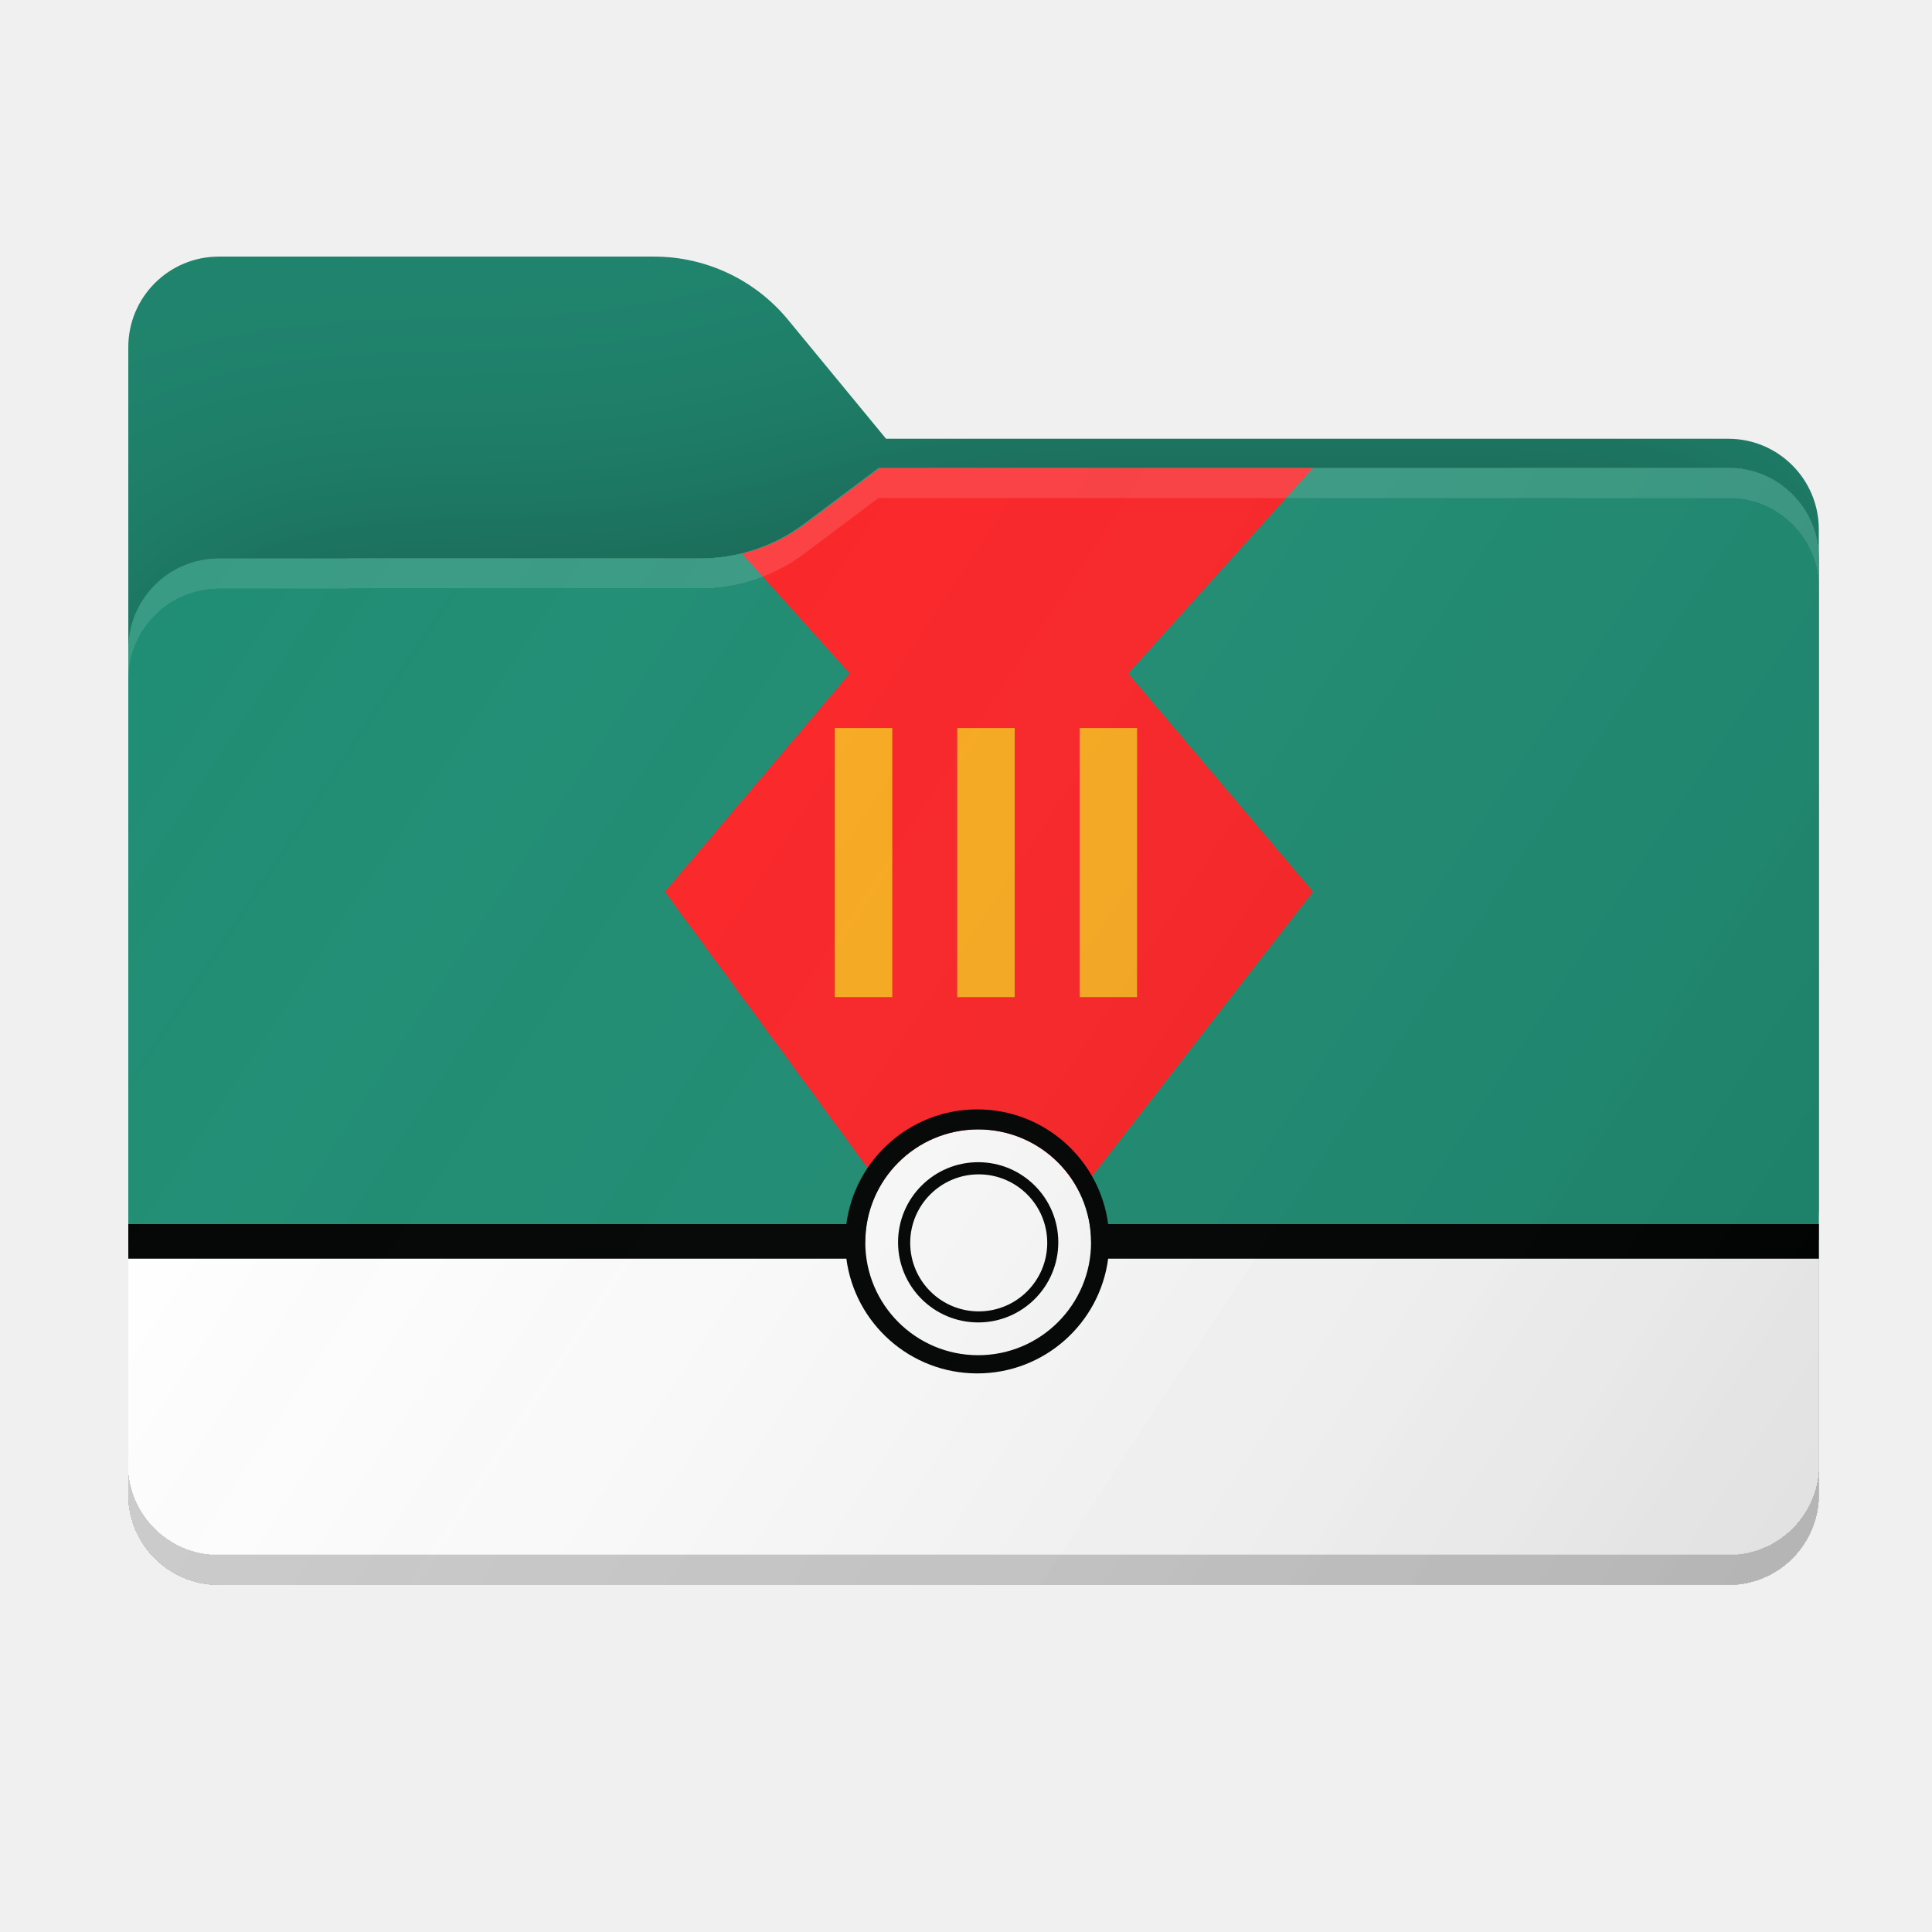
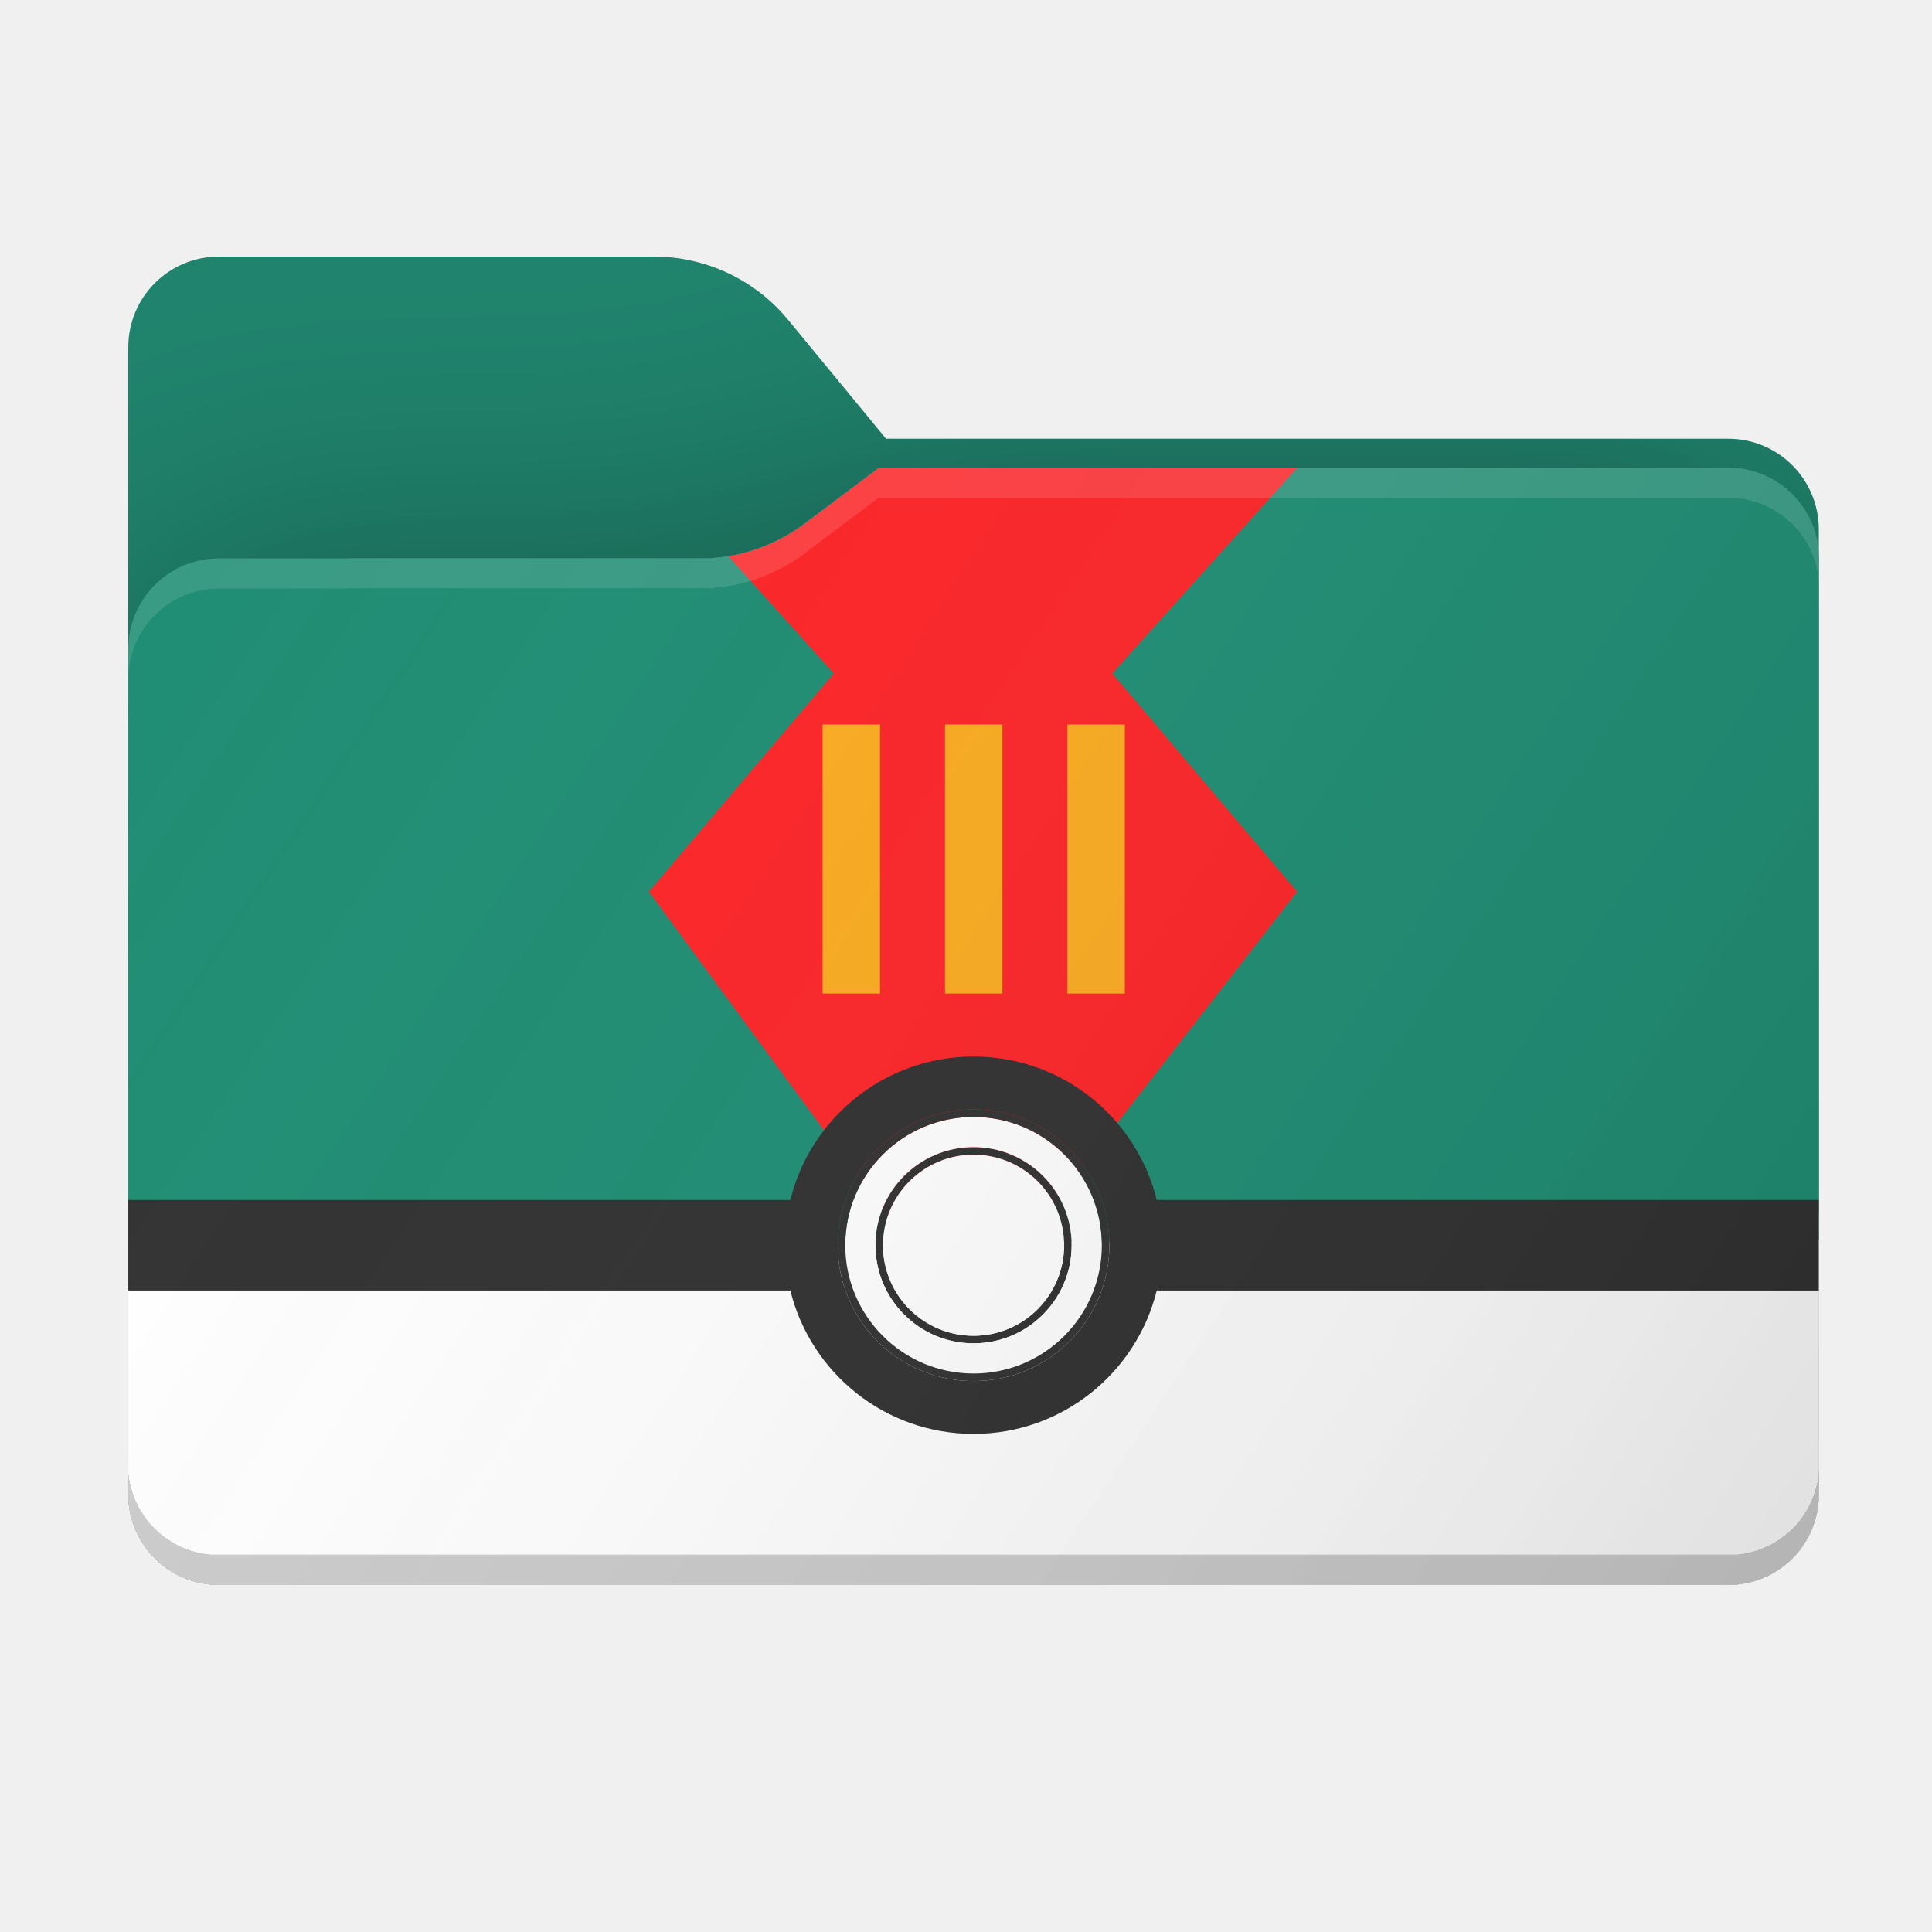
<svg xmlns="http://www.w3.org/2000/svg" width="256" height="256" viewBox="0 0 256 256" fill="none">
  <path fill-rule="evenodd" clip-rule="evenodd" d="M104.425 42.378C100.056 37.073 93.544 34 86.671 34H29C22.373 34 17 39.373 17 46V58.137V68.2V160C17 166.627 22.373 172 29 172H229C235.627 172 241 166.627 241 160V70.137C241 63.51 235.627 58.137 229 58.137H117.404L104.425 42.378Z" fill="#20846D" />
-   <mask id="mask0_1054_28649" style="mask-type:alpha" maskUnits="userSpaceOnUse" x="17" y="34" width="224" height="138">
-     <path fill-rule="evenodd" clip-rule="evenodd" d="M104.425 42.378C100.056 37.073 93.544 34 86.671 34H29C22.373 34 17 39.373 17 46V58.137V68.2V160C17 166.627 22.373 172 29 172H229C235.627 172 241 166.627 241 160V70.137C241 63.51 235.627 58.137 229 58.137H117.404L104.425 42.378Z" fill="url(#paint0_linear_1054_28649)" />
+   <mask id="mask0_1942_33234" style="mask-type:alpha" maskUnits="userSpaceOnUse" x="17" y="34" width="224" height="138">
+     <path fill-rule="evenodd" clip-rule="evenodd" d="M104.425 42.378C100.056 37.073 93.544 34 86.671 34H29C22.373 34 17 39.373 17 46V58.137V68.2V160C17 166.627 22.373 172 29 172H229C235.627 172 241 166.627 241 160V70.137C241 63.51 235.627 58.137 229 58.137H117.404L104.425 42.378Z" fill="url(#paint0_linear_1942_33234)" />
  </mask>
-   <g mask="url(#mask0_1054_28649)">
-     <g style="mix-blend-mode:multiply" filter="url(#filter0_f_1054_28649)">
+   <g mask="url(#mask0_1942_33234)">
+     <g style="mix-blend-mode:multiply" filter="url(#filter0_f_1942_33234)">
      <path fill-rule="evenodd" clip-rule="evenodd" d="M92.789 74C97.764 74 102.605 72.387 106.586 69.402L116.459 62H229C235.627 62 241 67.373 241 74V108V160C241 166.627 235.627 172 229 172H29C22.373 172 17 166.627 17 160L17 108V86C17 79.373 22.373 74 29 74H87H92.789Z" fill="black" fill-opacity="0.3" />
    </g>
  </g>
-   <path fill-rule="evenodd" clip-rule="evenodd" d="M92.789 74C97.764 74 102.605 72.387 106.586 69.402L116.459 62H229C235.627 62 241 67.373 241 74V108V198C241 204.627 235.627 210 229 210H29C22.373 210 17 204.627 17 198L17 108V86C17 79.373 22.373 74 29 74H87H92.789Z" fill="url(#paint1_linear_1054_28649)" />
-   <path fill-rule="evenodd" clip-rule="evenodd" d="M98.328 73.361C101.362 72.63 104.234 71.285 106.76 69.387L116.59 62H174L149.508 89.241L174 118.164L129.816 175L88.114 118.164L112.605 89.241L98.328 73.361Z" fill="#FD2427" />
-   <rect x="110.62" y="96.472" width="7.612" height="35.649" fill="#FBAB20" />
-   <rect x="126.837" y="96.472" width="7.612" height="35.649" fill="#FBAB20" />
-   <rect x="143.054" y="96.472" width="7.612" height="35.649" fill="#FBAB20" />
-   <circle cx="129.613" cy="164.613" r="14.959" fill="#FEFEFE" />
-   <path fill-rule="evenodd" clip-rule="evenodd" d="M129.613 175.229C135.476 175.229 140.229 170.476 140.229 164.613C140.229 158.75 135.476 153.997 129.613 153.997C123.75 153.997 118.997 158.75 118.997 164.613C118.997 170.476 123.75 175.229 129.613 175.229ZM129.686 173.765C134.7 173.765 138.764 169.7 138.764 164.686C138.764 159.672 134.7 155.608 129.686 155.608C124.672 155.608 120.608 159.672 120.608 164.686C120.608 169.7 124.672 173.765 129.686 173.765Z" fill="#000101" />
-   <path fill-rule="evenodd" clip-rule="evenodd" d="M129.492 181.984C138.376 181.984 145.713 175.362 146.836 166.784H241.017V162.2H146.836C145.713 153.623 138.376 147 129.492 147C120.608 147 113.271 153.623 112.149 162.2H17V166.784H112.149C113.271 175.362 120.608 181.984 129.492 181.984ZM129.613 179.572C137.874 179.572 144.572 172.874 144.572 164.613C144.572 156.351 137.874 149.654 129.613 149.654C121.351 149.654 114.654 156.351 114.654 164.613C114.654 172.874 121.351 179.572 129.613 179.572Z" fill="#000101" />
+   <path fill-rule="evenodd" clip-rule="evenodd" d="M92.789 74C97.764 74 102.605 72.387 106.586 69.402L116.459 62H229C235.627 62 241 67.373 241 74V108V198C241 204.627 235.627 210 229 210H29C22.373 210 17 204.627 17 198L17 108V86C17 79.373 22.373 74 29 74H87H92.789Z" fill="url(#paint1_linear_1942_33234)" />
+   <path fill-rule="evenodd" clip-rule="evenodd" d="M96.521 73.702C100.177 73.107 103.655 71.635 106.646 69.387L116.476 62H171.886L147.395 89.241L171.886 118.164L127.702 175L86 118.164L110.492 89.241L96.521 73.702Z" fill="#FD2427" />
+   <rect x="109" y="96" width="7.612" height="35.649" fill="#FBAB20" />
+   <rect x="125.217" y="96" width="7.612" height="35.649" fill="#FBAB20" />
+   <rect x="141.435" y="96" width="7.612" height="35.649" fill="#FBAB20" />
+   <path fill-rule="evenodd" clip-rule="evenodd" d="M153.275 171C150.588 181.908 140.738 190 129 190C117.262 190 107.412 181.908 104.725 171H17V159H104.725C107.412 148.092 117.262 140 129 140C140.738 140 150.588 148.092 153.275 159H241V171H153.275ZM129 183C138.941 183 147 174.941 147 165C147 155.059 138.941 147 129 147C119.059 147 111 155.059 111 165C111 174.941 119.059 183 129 183Z" fill="#303030" />
+   <path fill-rule="evenodd" clip-rule="evenodd" d="M129 178C136.18 178 142 172.18 142 165C142 157.82 136.18 152 129 152C121.82 152 116 157.82 116 165C116 172.18 121.82 178 129 178ZM141 165C141 171.627 135.627 177 129 177C122.373 177 117 171.627 117 165C117 158.373 122.373 153 129 153C135.627 153 141 158.373 141 165Z" fill="#303030" />
+   <path fill-rule="evenodd" clip-rule="evenodd" d="M146 165C146 174.389 138.389 182 129 182C119.611 182 112 174.389 112 165C112 155.611 119.611 148 129 148C138.389 148 146 155.611 146 165ZM142 165C142 172.18 136.18 178 129 178C121.82 178 116 172.18 116 165C116 157.82 121.82 152 129 152C136.18 152 142 157.82 142 165Z" fill="white" />
+   <path d="M129 177C135.627 177 141 171.627 141 165C141 158.373 135.627 153 129 153C122.373 153 117 158.373 117 165C117 171.627 122.373 177 129 177Z" fill="white" />
+   <path fill-rule="evenodd" clip-rule="evenodd" d="M147 165C147 174.941 138.941 183 129 183C119.059 183 111 174.941 111 165C111 155.059 119.059 147 129 147C138.941 147 147 155.059 147 165ZM129 182C138.389 182 146 174.389 146 165C146 155.611 138.389 148 129 148C119.611 148 112 155.611 112 165C112 174.389 119.611 182 129 182Z" fill="#313131" />
  <g opacity="0.8">
-     <g filter="url(#filter1_ii_1054_28649)">
-       <path fill-rule="evenodd" clip-rule="evenodd" d="M92.789 74C97.764 74 102.605 72.387 106.586 69.402L116.459 62H229C235.627 62 241 67.373 241 74V108V198C241 204.627 235.627 210 229 210H29C22.373 210 17 204.627 17 198L17 108V86C17 79.373 22.373 74 29 74H87H92.789Z" fill="url(#paint2_linear_1054_28649)" fill-opacity="0.3" />
+     <g filter="url(#filter1_ii_1942_33234)">
+       <path fill-rule="evenodd" clip-rule="evenodd" d="M92.789 74C97.764 74 102.605 72.387 106.586 69.402L116.459 62H229C235.627 62 241 67.373 241 74V108V198C241 204.627 235.627 210 229 210H29C22.373 210 17 204.627 17 198L17 108V86C17 79.373 22.373 74 29 74H87H92.789Z" fill="url(#paint2_linear_1942_33234)" fill-opacity="0.3" />
    </g>
  </g>
  <defs>
-     <filter id="filter0_f_1054_28649" x="-20" y="25" width="298" height="184" filterUnits="userSpaceOnUse" color-interpolation-filters="sRGB">
+     <filter id="filter0_f_1942_33234" x="-20" y="25" width="298" height="184" filterUnits="userSpaceOnUse" color-interpolation-filters="sRGB">
      <feFlood flood-opacity="0" result="BackgroundImageFix" />
      <feBlend mode="normal" in="SourceGraphic" in2="BackgroundImageFix" result="shape" />
-       <feGaussianBlur stdDeviation="18.5" result="effect1_foregroundBlur_1054_28649" />
+       <feGaussianBlur stdDeviation="18.5" result="effect1_foregroundBlur_1942_33234" />
    </filter>
-     <filter id="filter1_ii_1054_28649" x="17" y="62" width="224" height="148" filterUnits="userSpaceOnUse" color-interpolation-filters="sRGB">
+     <filter id="filter1_ii_1942_33234" x="17" y="62" width="224" height="148" filterUnits="userSpaceOnUse" color-interpolation-filters="sRGB">
      <feFlood flood-opacity="0" result="BackgroundImageFix" />
      <feBlend mode="normal" in="SourceGraphic" in2="BackgroundImageFix" result="shape" />
      <feColorMatrix in="SourceAlpha" type="matrix" values="0 0 0 0 0 0 0 0 0 0 0 0 0 0 0 0 0 0 127 0" result="hardAlpha" />
      <feOffset dy="4" />
      <feComposite in2="hardAlpha" operator="arithmetic" k2="-1" k3="1" />
      <feColorMatrix type="matrix" values="0 0 0 0 1 0 0 0 0 1 0 0 0 0 1 0 0 0 0.15 0" />
-       <feBlend mode="normal" in2="shape" result="effect1_innerShadow_1054_28649" />
+       <feBlend mode="normal" in2="shape" result="effect1_innerShadow_1942_33234" />
      <feColorMatrix in="SourceAlpha" type="matrix" values="0 0 0 0 0 0 0 0 0 0 0 0 0 0 0 0 0 0 127 0" result="hardAlpha" />
      <feOffset dy="-4" />
      <feComposite in2="hardAlpha" operator="arithmetic" k2="-1" k3="1" />
      <feColorMatrix type="matrix" values="0 0 0 0 0 0 0 0 0 0 0 0 0 0 0 0 0 0 0.25 0" />
-       <feBlend mode="soft-light" in2="effect1_innerShadow_1054_28649" result="effect2_innerShadow_1054_28649" />
+       <feBlend mode="soft-light" in2="effect1_innerShadow_1942_33234" result="effect2_innerShadow_1942_33234" />
    </filter>
-     <linearGradient id="paint0_linear_1054_28649" x1="17" y1="34" x2="197.768" y2="215.142" gradientUnits="userSpaceOnUse">
+     <linearGradient id="paint0_linear_1942_33234" x1="17" y1="34" x2="197.768" y2="215.142" gradientUnits="userSpaceOnUse">
      <stop stop-color="#05815D" />
      <stop offset="1" stop-color="#0C575F" />
    </linearGradient>
-     <linearGradient id="paint1_linear_1054_28649" x1="147.5" y1="62" x2="148" y2="210" gradientUnits="userSpaceOnUse">
+     <linearGradient id="paint1_linear_1942_33234" x1="147.5" y1="62" x2="148" y2="210" gradientUnits="userSpaceOnUse">
      <stop offset="0.693" stop-color="#1E8D73" />
      <stop offset="0.693" stop-color="white" />
    </linearGradient>
-     <linearGradient id="paint2_linear_1054_28649" x1="17" y1="62" x2="241" y2="210" gradientUnits="userSpaceOnUse">
+     <linearGradient id="paint2_linear_1942_33234" x1="17" y1="62" x2="241" y2="210" gradientUnits="userSpaceOnUse">
      <stop stop-color="white" stop-opacity="0" />
      <stop offset="1" stop-opacity="0.51" />
    </linearGradient>
  </defs>
</svg>
